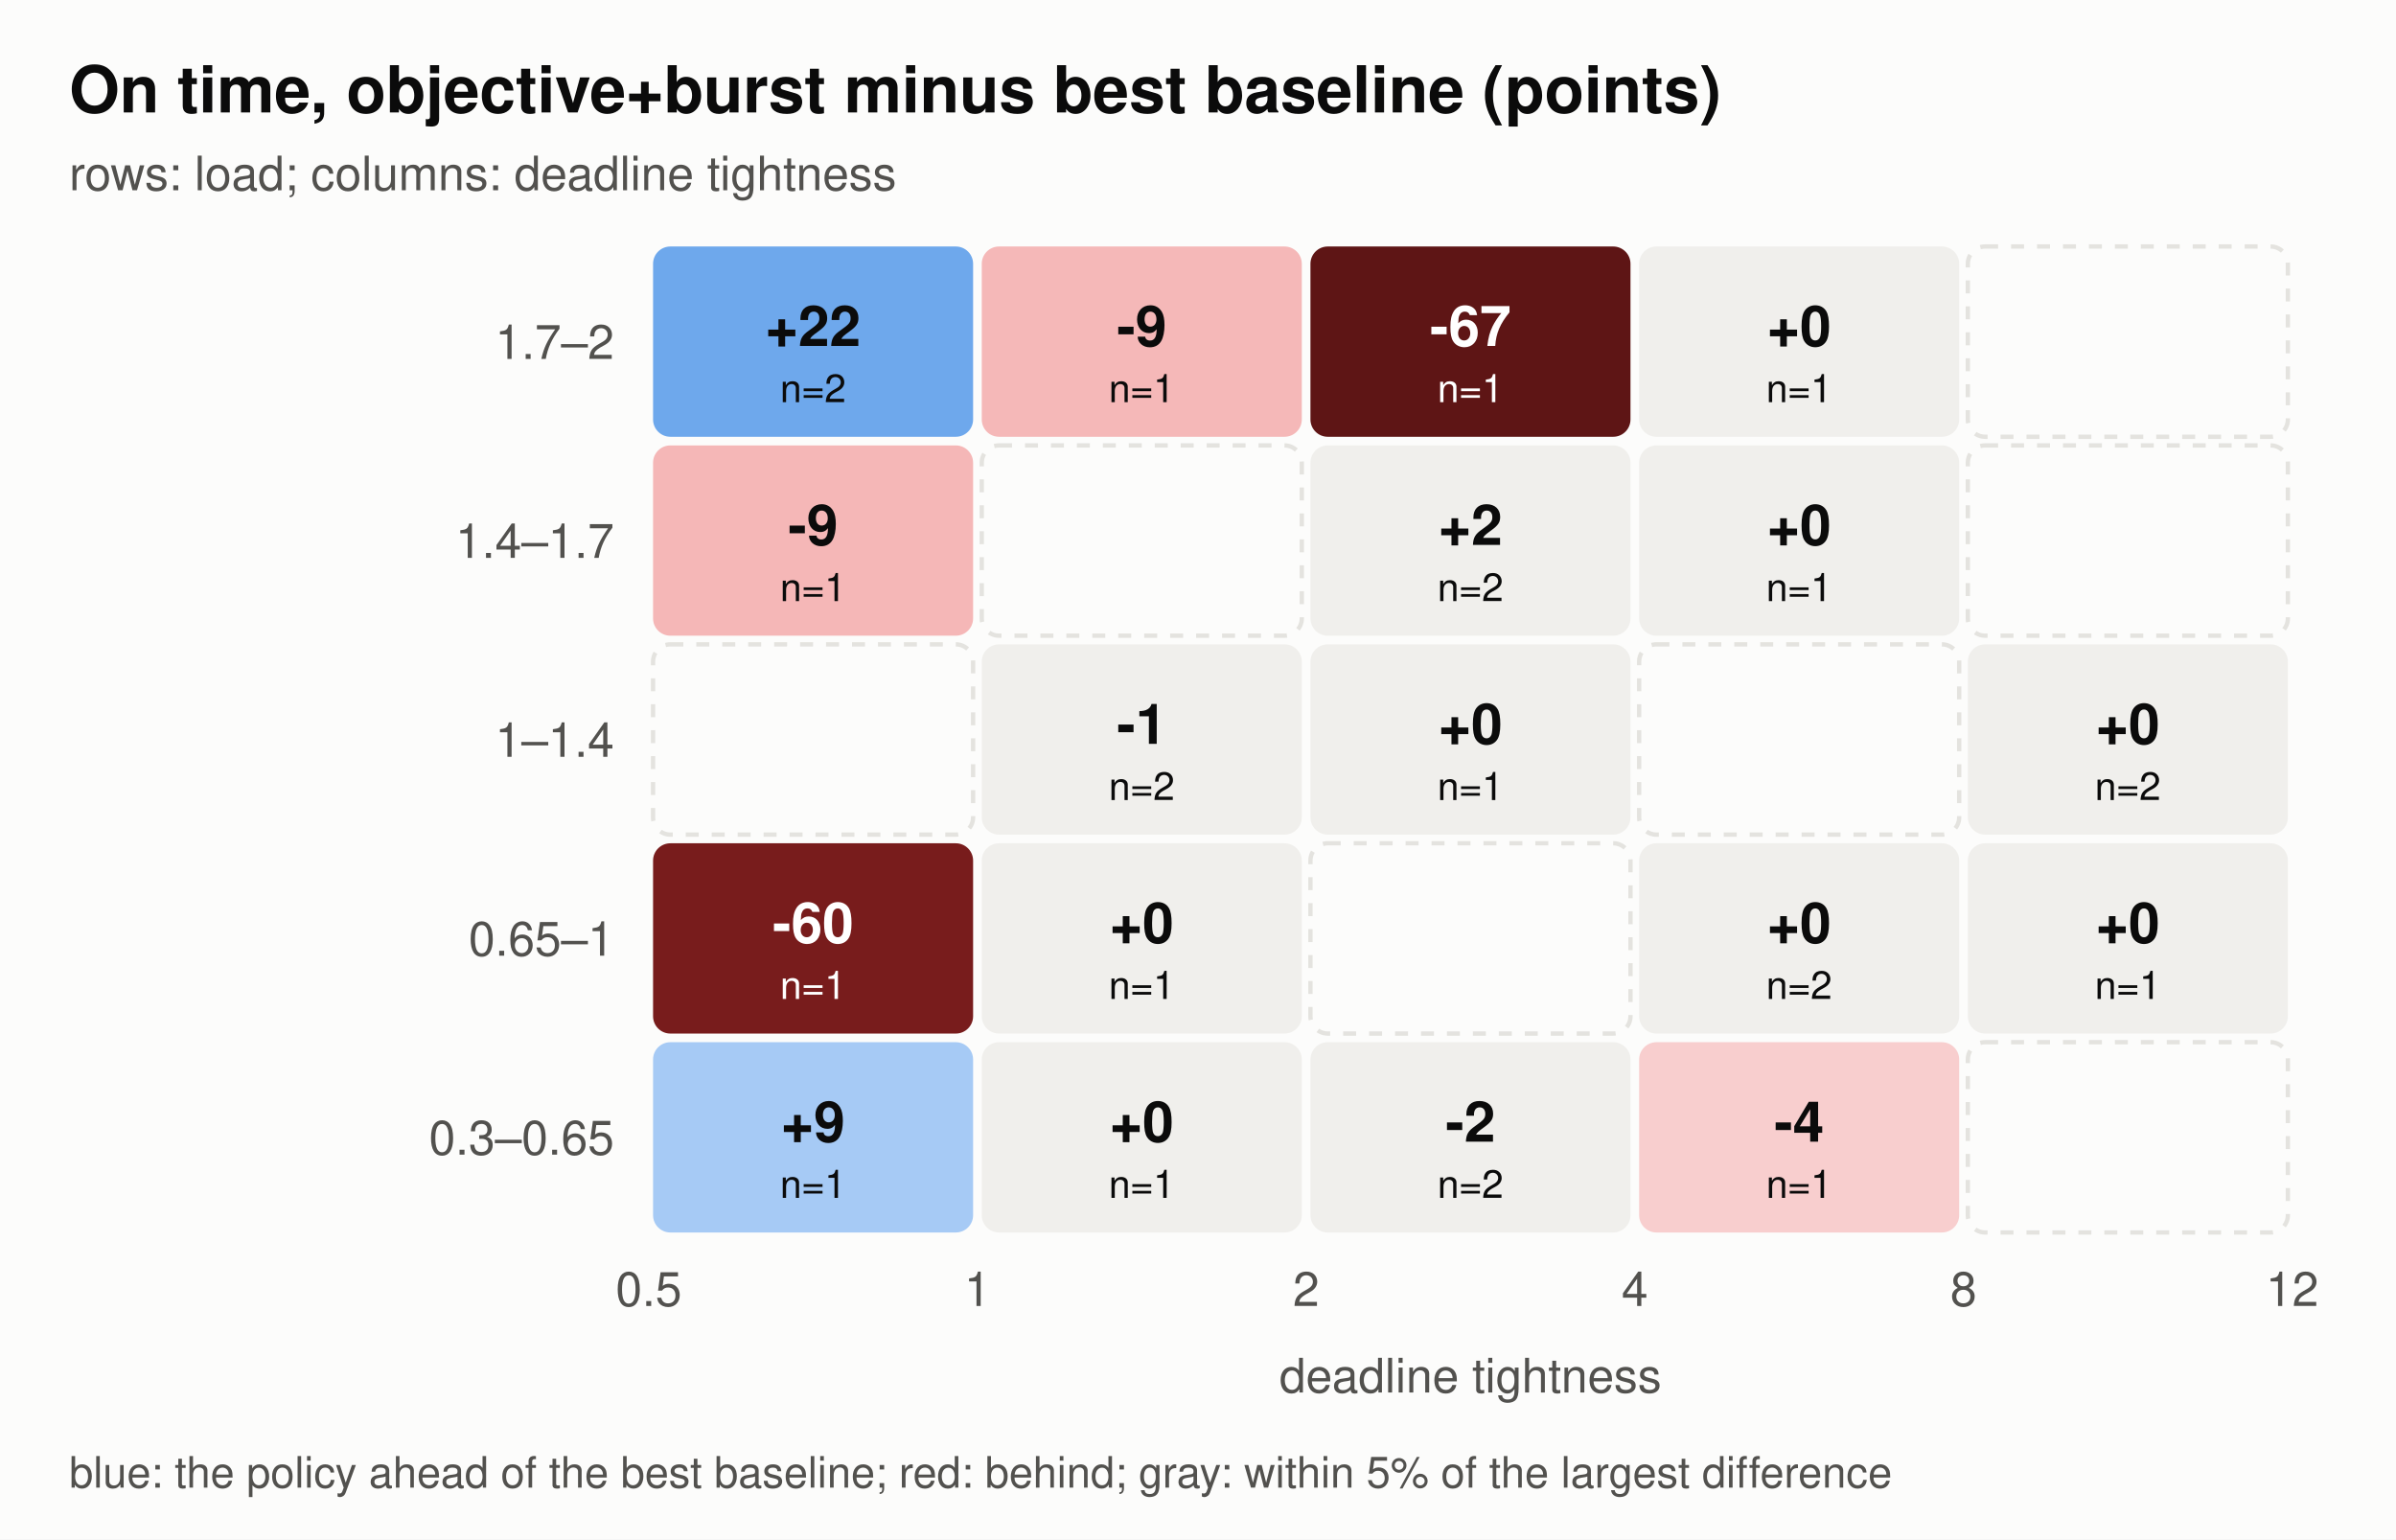
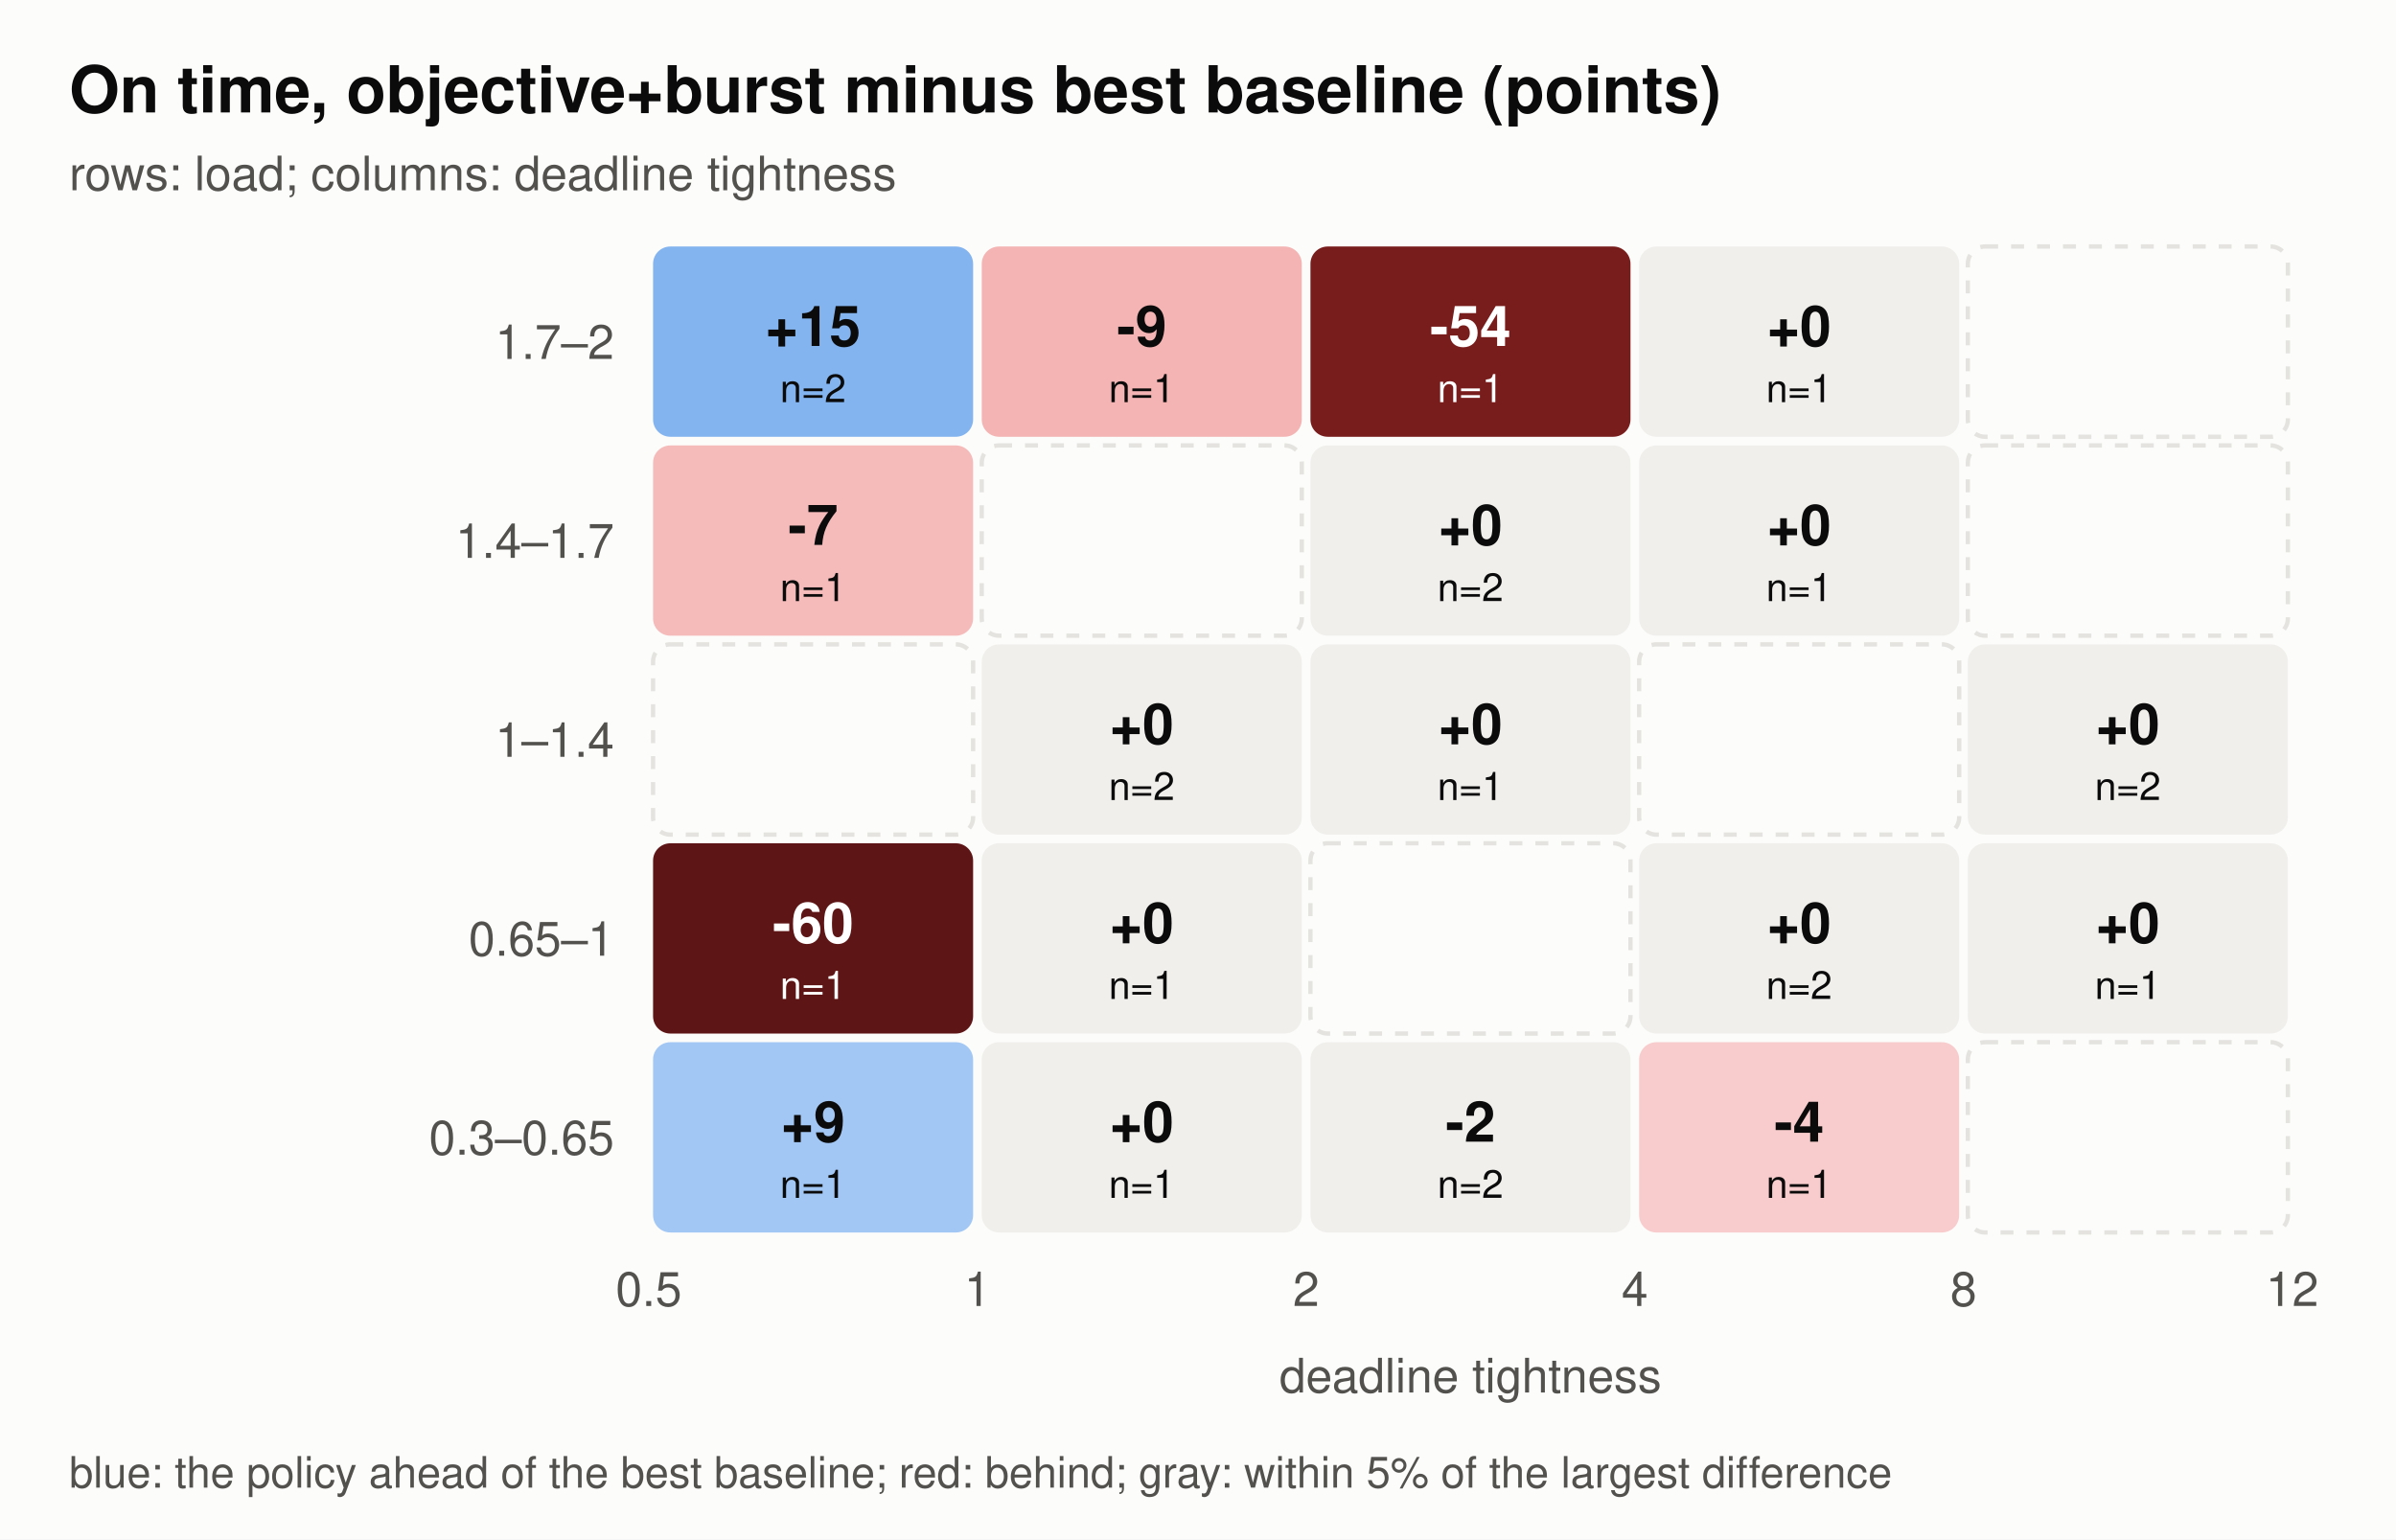
<svg xmlns="http://www.w3.org/2000/svg" width="554" height="356" viewBox="0 0 554 356" font-family="-apple-system, 'Segoe UI', Helvetica, Arial, sans-serif">
  <rect width="100%" height="100%" fill="#fcfcfb" />
  <text x="16" y="26" font-size="15" font-weight="600" fill="#0b0b0b">On time, objective+burst minus best baseline (points)</text>
  <text x="16" y="44" font-size="11" fill="#52514e">rows: load; columns: deadline tightness</text>
  <text x="142" y="267" font-size="11" text-anchor="end" fill="#52514e">0.3–0.65</text>
  <g>
-     <rect x="151" y="241" width="74" height="44" rx="4" fill="#a6caf5" />
+     <rect x="151" y="241" width="74" height="44" rx="4" fill="#a2c7f4" />
    <text x="188" y="264" font-size="13" font-weight="600" text-anchor="middle" fill="#0b0b0b">+9</text>
    <text x="188" y="277" font-size="9" text-anchor="middle" fill="#0b0b0b">n=1</text>
  </g>
  <g>
    <rect x="227" y="241" width="74" height="44" rx="4" fill="#f0efec" />
    <text x="264" y="264" font-size="13" font-weight="600" text-anchor="middle" fill="#0b0b0b">+0</text>
    <text x="264" y="277" font-size="9" text-anchor="middle" fill="#0b0b0b">n=1</text>
  </g>
  <g>
    <rect x="303" y="241" width="74" height="44" rx="4" fill="#f0efec" />
    <text x="340" y="264" font-size="13" font-weight="600" text-anchor="middle" fill="#0b0b0b">-2</text>
    <text x="340" y="277" font-size="9" text-anchor="middle" fill="#0b0b0b">n=2</text>
  </g>
  <g>
-     <rect x="379" y="241" width="74" height="44" rx="4" fill="#f8cece" />
+     <rect x="379" y="241" width="74" height="44" rx="4" fill="#f8cccc" />
    <text x="416" y="264" font-size="13" font-weight="600" text-anchor="middle" fill="#0b0b0b">-4</text>
    <text x="416" y="277" font-size="9" text-anchor="middle" fill="#0b0b0b">n=1</text>
  </g>
  <rect x="455" y="241" width="74" height="44" rx="4" fill="none" stroke="#e4e3df" stroke-dasharray="3 3" />
  <text x="142" y="221" font-size="11" text-anchor="end" fill="#52514e">0.65–1</text>
  <g>
-     <rect x="151" y="195" width="74" height="44" rx="4" fill="#781c1c" />
+     <rect x="151" y="195" width="74" height="44" rx="4" fill="#5e1515" />
    <text x="188" y="218" font-size="13" font-weight="600" text-anchor="middle" fill="#ffffff">-60</text>
    <text x="188" y="231" font-size="9" text-anchor="middle" fill="#ffffff">n=1</text>
  </g>
  <g>
    <rect x="227" y="195" width="74" height="44" rx="4" fill="#f0efec" />
    <text x="264" y="218" font-size="13" font-weight="600" text-anchor="middle" fill="#0b0b0b">+0</text>
    <text x="264" y="231" font-size="9" text-anchor="middle" fill="#0b0b0b">n=1</text>
  </g>
  <rect x="303" y="195" width="74" height="44" rx="4" fill="none" stroke="#e4e3df" stroke-dasharray="3 3" />
  <g>
    <rect x="379" y="195" width="74" height="44" rx="4" fill="#f0efec" />
    <text x="416" y="218" font-size="13" font-weight="600" text-anchor="middle" fill="#0b0b0b">+0</text>
    <text x="416" y="231" font-size="9" text-anchor="middle" fill="#0b0b0b">n=2</text>
  </g>
  <g>
    <rect x="455" y="195" width="74" height="44" rx="4" fill="#f0efec" />
    <text x="492" y="218" font-size="13" font-weight="600" text-anchor="middle" fill="#0b0b0b">+0</text>
    <text x="492" y="231" font-size="9" text-anchor="middle" fill="#0b0b0b">n=1</text>
  </g>
  <text x="142" y="175" font-size="11" text-anchor="end" fill="#52514e">1–1.4</text>
  <rect x="151" y="149" width="74" height="44" rx="4" fill="none" stroke="#e4e3df" stroke-dasharray="3 3" />
  <g>
    <rect x="227" y="149" width="74" height="44" rx="4" fill="#f0efec" />
-     <text x="264" y="172" font-size="13" font-weight="600" text-anchor="middle" fill="#0b0b0b">-1</text>
+     <text x="264" y="172" font-size="13" font-weight="600" text-anchor="middle" fill="#0b0b0b">+0</text>
    <text x="264" y="185" font-size="9" text-anchor="middle" fill="#0b0b0b">n=2</text>
  </g>
  <g>
    <rect x="303" y="149" width="74" height="44" rx="4" fill="#f0efec" />
    <text x="340" y="172" font-size="13" font-weight="600" text-anchor="middle" fill="#0b0b0b">+0</text>
    <text x="340" y="185" font-size="9" text-anchor="middle" fill="#0b0b0b">n=1</text>
  </g>
  <rect x="379" y="149" width="74" height="44" rx="4" fill="none" stroke="#e4e3df" stroke-dasharray="3 3" />
  <g>
    <rect x="455" y="149" width="74" height="44" rx="4" fill="#f0efec" />
    <text x="492" y="172" font-size="13" font-weight="600" text-anchor="middle" fill="#0b0b0b">+0</text>
    <text x="492" y="185" font-size="9" text-anchor="middle" fill="#0b0b0b">n=2</text>
  </g>
  <text x="142" y="129" font-size="11" text-anchor="end" fill="#52514e">1.4–1.7</text>
  <g>
-     <rect x="151" y="103" width="74" height="44" rx="4" fill="#f5b7b7" />
-     <text x="188" y="126" font-size="13" font-weight="600" text-anchor="middle" fill="#0b0b0b">-9</text>
+     <rect x="151" y="103" width="74" height="44" rx="4" fill="#f5bbbb" />
+     <text x="188" y="126" font-size="13" font-weight="600" text-anchor="middle" fill="#0b0b0b">-7</text>
    <text x="188" y="139" font-size="9" text-anchor="middle" fill="#0b0b0b">n=1</text>
  </g>
  <rect x="227" y="103" width="74" height="44" rx="4" fill="none" stroke="#e4e3df" stroke-dasharray="3 3" />
  <g>
    <rect x="303" y="103" width="74" height="44" rx="4" fill="#f0efec" />
-     <text x="340" y="126" font-size="13" font-weight="600" text-anchor="middle" fill="#0b0b0b">+2</text>
+     <text x="340" y="126" font-size="13" font-weight="600" text-anchor="middle" fill="#0b0b0b">+0</text>
    <text x="340" y="139" font-size="9" text-anchor="middle" fill="#0b0b0b">n=2</text>
  </g>
  <g>
    <rect x="379" y="103" width="74" height="44" rx="4" fill="#f0efec" />
    <text x="416" y="126" font-size="13" font-weight="600" text-anchor="middle" fill="#0b0b0b">+0</text>
    <text x="416" y="139" font-size="9" text-anchor="middle" fill="#0b0b0b">n=1</text>
  </g>
  <rect x="455" y="103" width="74" height="44" rx="4" fill="none" stroke="#e4e3df" stroke-dasharray="3 3" />
  <text x="142" y="83" font-size="11" text-anchor="end" fill="#52514e">1.7–2</text>
  <g>
-     <rect x="151" y="57" width="74" height="44" rx="4" fill="#6ea8ec" />
-     <text x="188" y="80" font-size="13" font-weight="600" text-anchor="middle" fill="#0b0b0b">+22</text>
+     <rect x="151" y="57" width="74" height="44" rx="4" fill="#83b4ef" />
+     <text x="188" y="80" font-size="13" font-weight="600" text-anchor="middle" fill="#0b0b0b">+15</text>
    <text x="188" y="93" font-size="9" text-anchor="middle" fill="#0b0b0b">n=2</text>
  </g>
  <g>
-     <rect x="227" y="57" width="74" height="44" rx="4" fill="#f5b8b8" />
+     <rect x="227" y="57" width="74" height="44" rx="4" fill="#f4b4b4" />
    <text x="264" y="80" font-size="13" font-weight="600" text-anchor="middle" fill="#0b0b0b">-9</text>
    <text x="264" y="93" font-size="9" text-anchor="middle" fill="#0b0b0b">n=1</text>
  </g>
  <g>
-     <rect x="303" y="57" width="74" height="44" rx="4" fill="#5e1515" />
-     <text x="340" y="80" font-size="13" font-weight="600" text-anchor="middle" fill="#ffffff">-67</text>
+     <rect x="303" y="57" width="74" height="44" rx="4" fill="#791c1c" />
+     <text x="340" y="80" font-size="13" font-weight="600" text-anchor="middle" fill="#ffffff">-54</text>
    <text x="340" y="93" font-size="9" text-anchor="middle" fill="#ffffff">n=1</text>
  </g>
  <g>
    <rect x="379" y="57" width="74" height="44" rx="4" fill="#f0efec" />
    <text x="416" y="80" font-size="13" font-weight="600" text-anchor="middle" fill="#0b0b0b">+0</text>
    <text x="416" y="93" font-size="9" text-anchor="middle" fill="#0b0b0b">n=1</text>
  </g>
  <rect x="455" y="57" width="74" height="44" rx="4" fill="none" stroke="#e4e3df" stroke-dasharray="3 3" />
  <text x="150" y="302" font-size="11" text-anchor="middle" fill="#52514e">0.5</text>
  <text x="226" y="302" font-size="11" text-anchor="middle" fill="#52514e">1</text>
  <text x="302" y="302" font-size="11" text-anchor="middle" fill="#52514e">2</text>
  <text x="378" y="302" font-size="11" text-anchor="middle" fill="#52514e">4</text>
  <text x="454" y="302" font-size="11" text-anchor="middle" fill="#52514e">8</text>
  <text x="530" y="302" font-size="11" text-anchor="middle" fill="#52514e">12</text>
  <text x="340" y="322" font-size="11" text-anchor="middle" fill="#52514e">deadline tightness</text>
  <text x="16" y="344" font-size="10" fill="#52514e">blue: the policy ahead of the best baseline; red: behind; gray: within 5% of the largest difference</text>
</svg>
